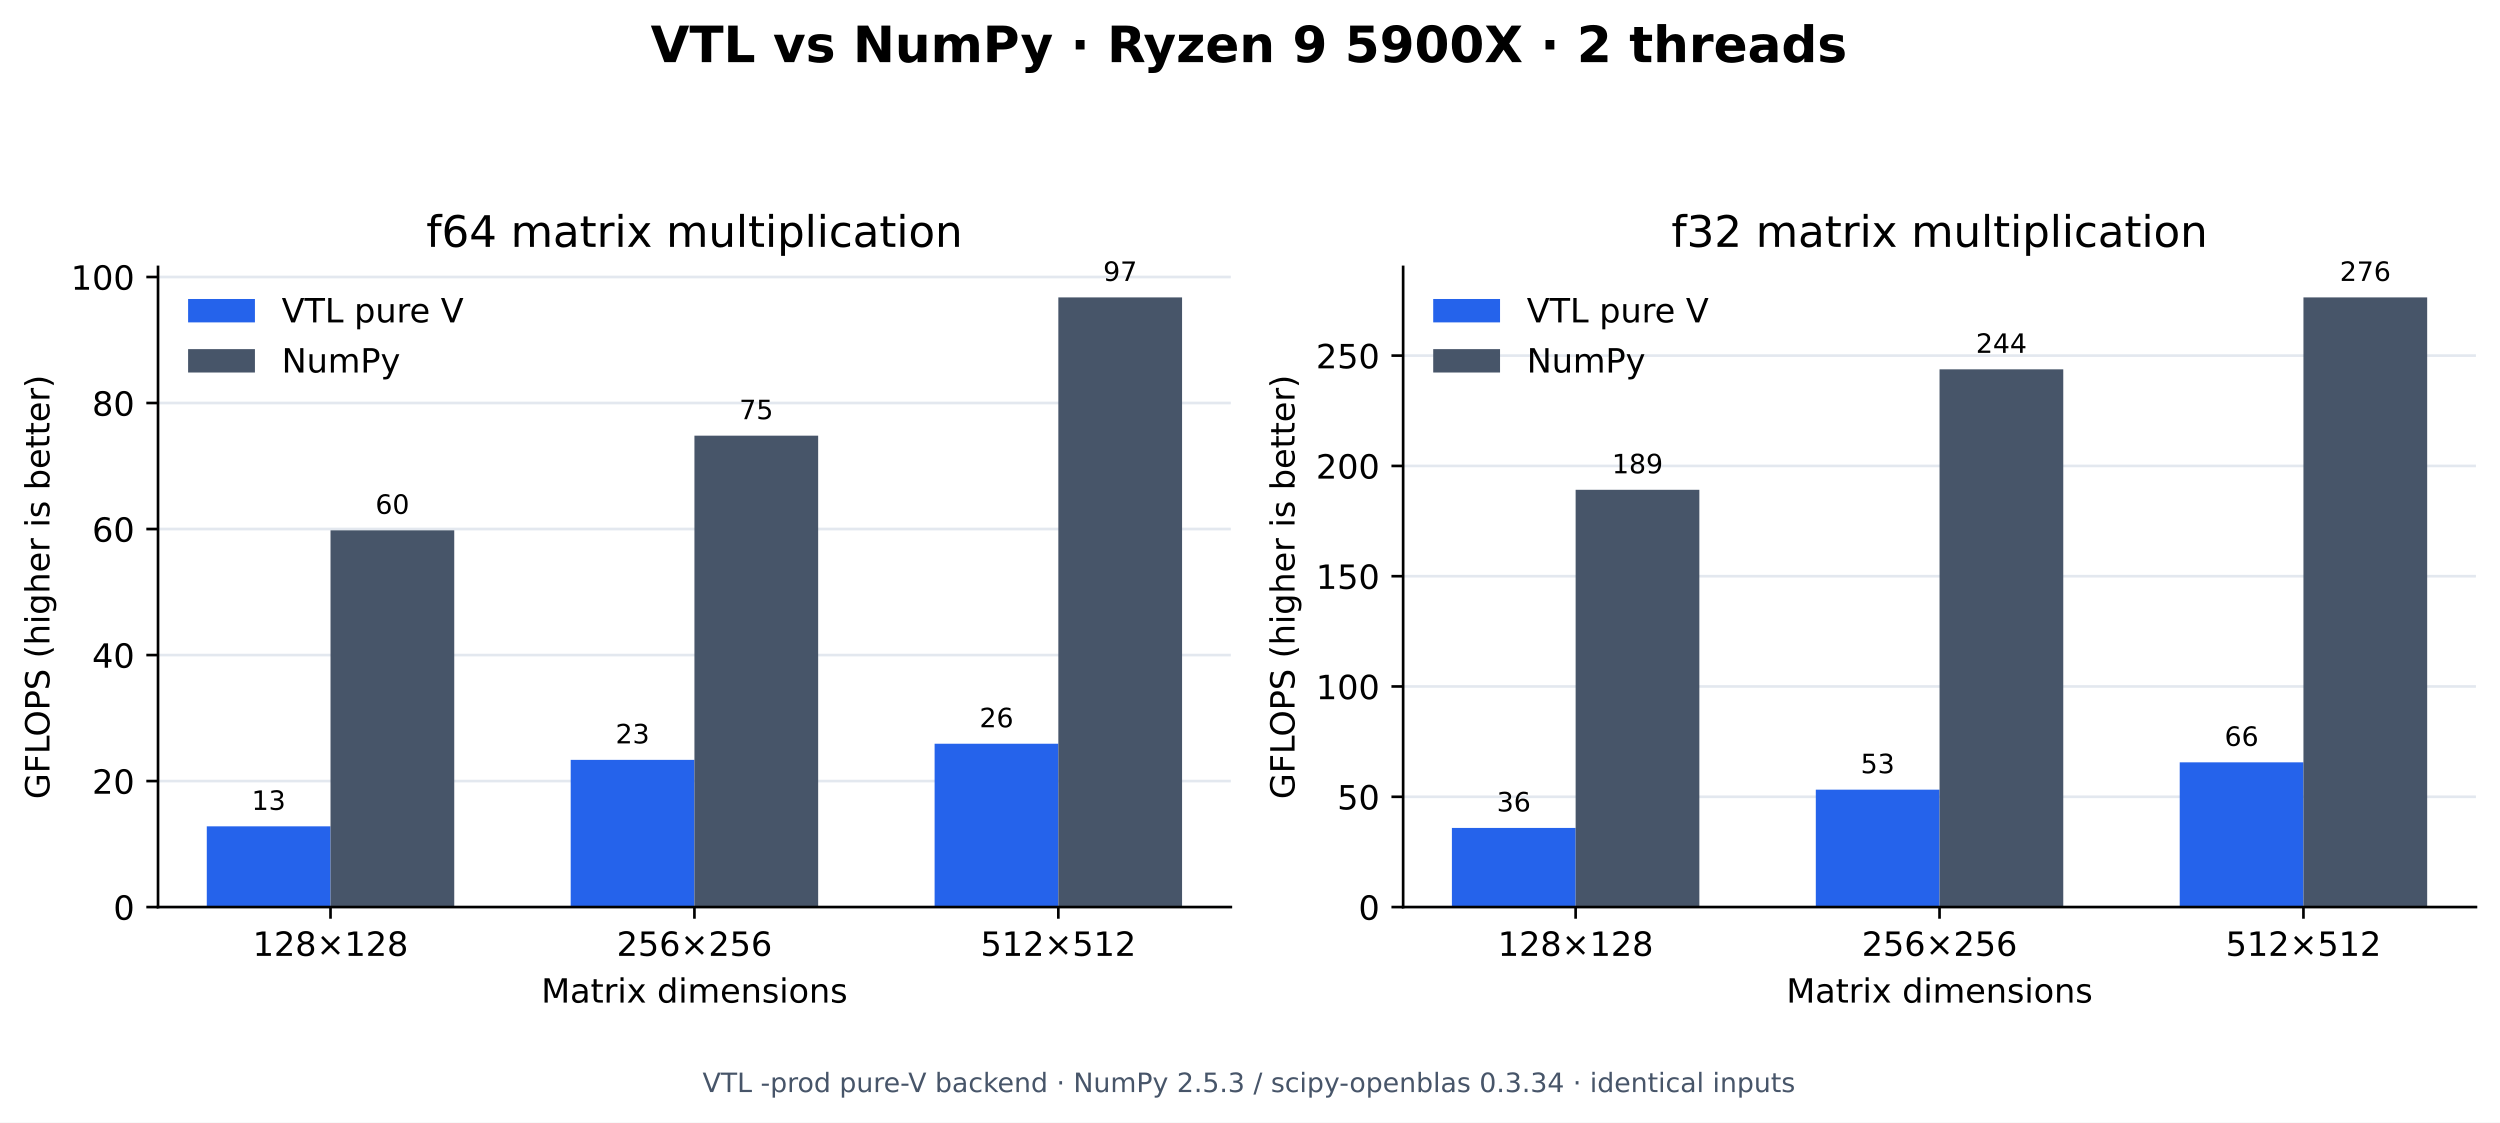
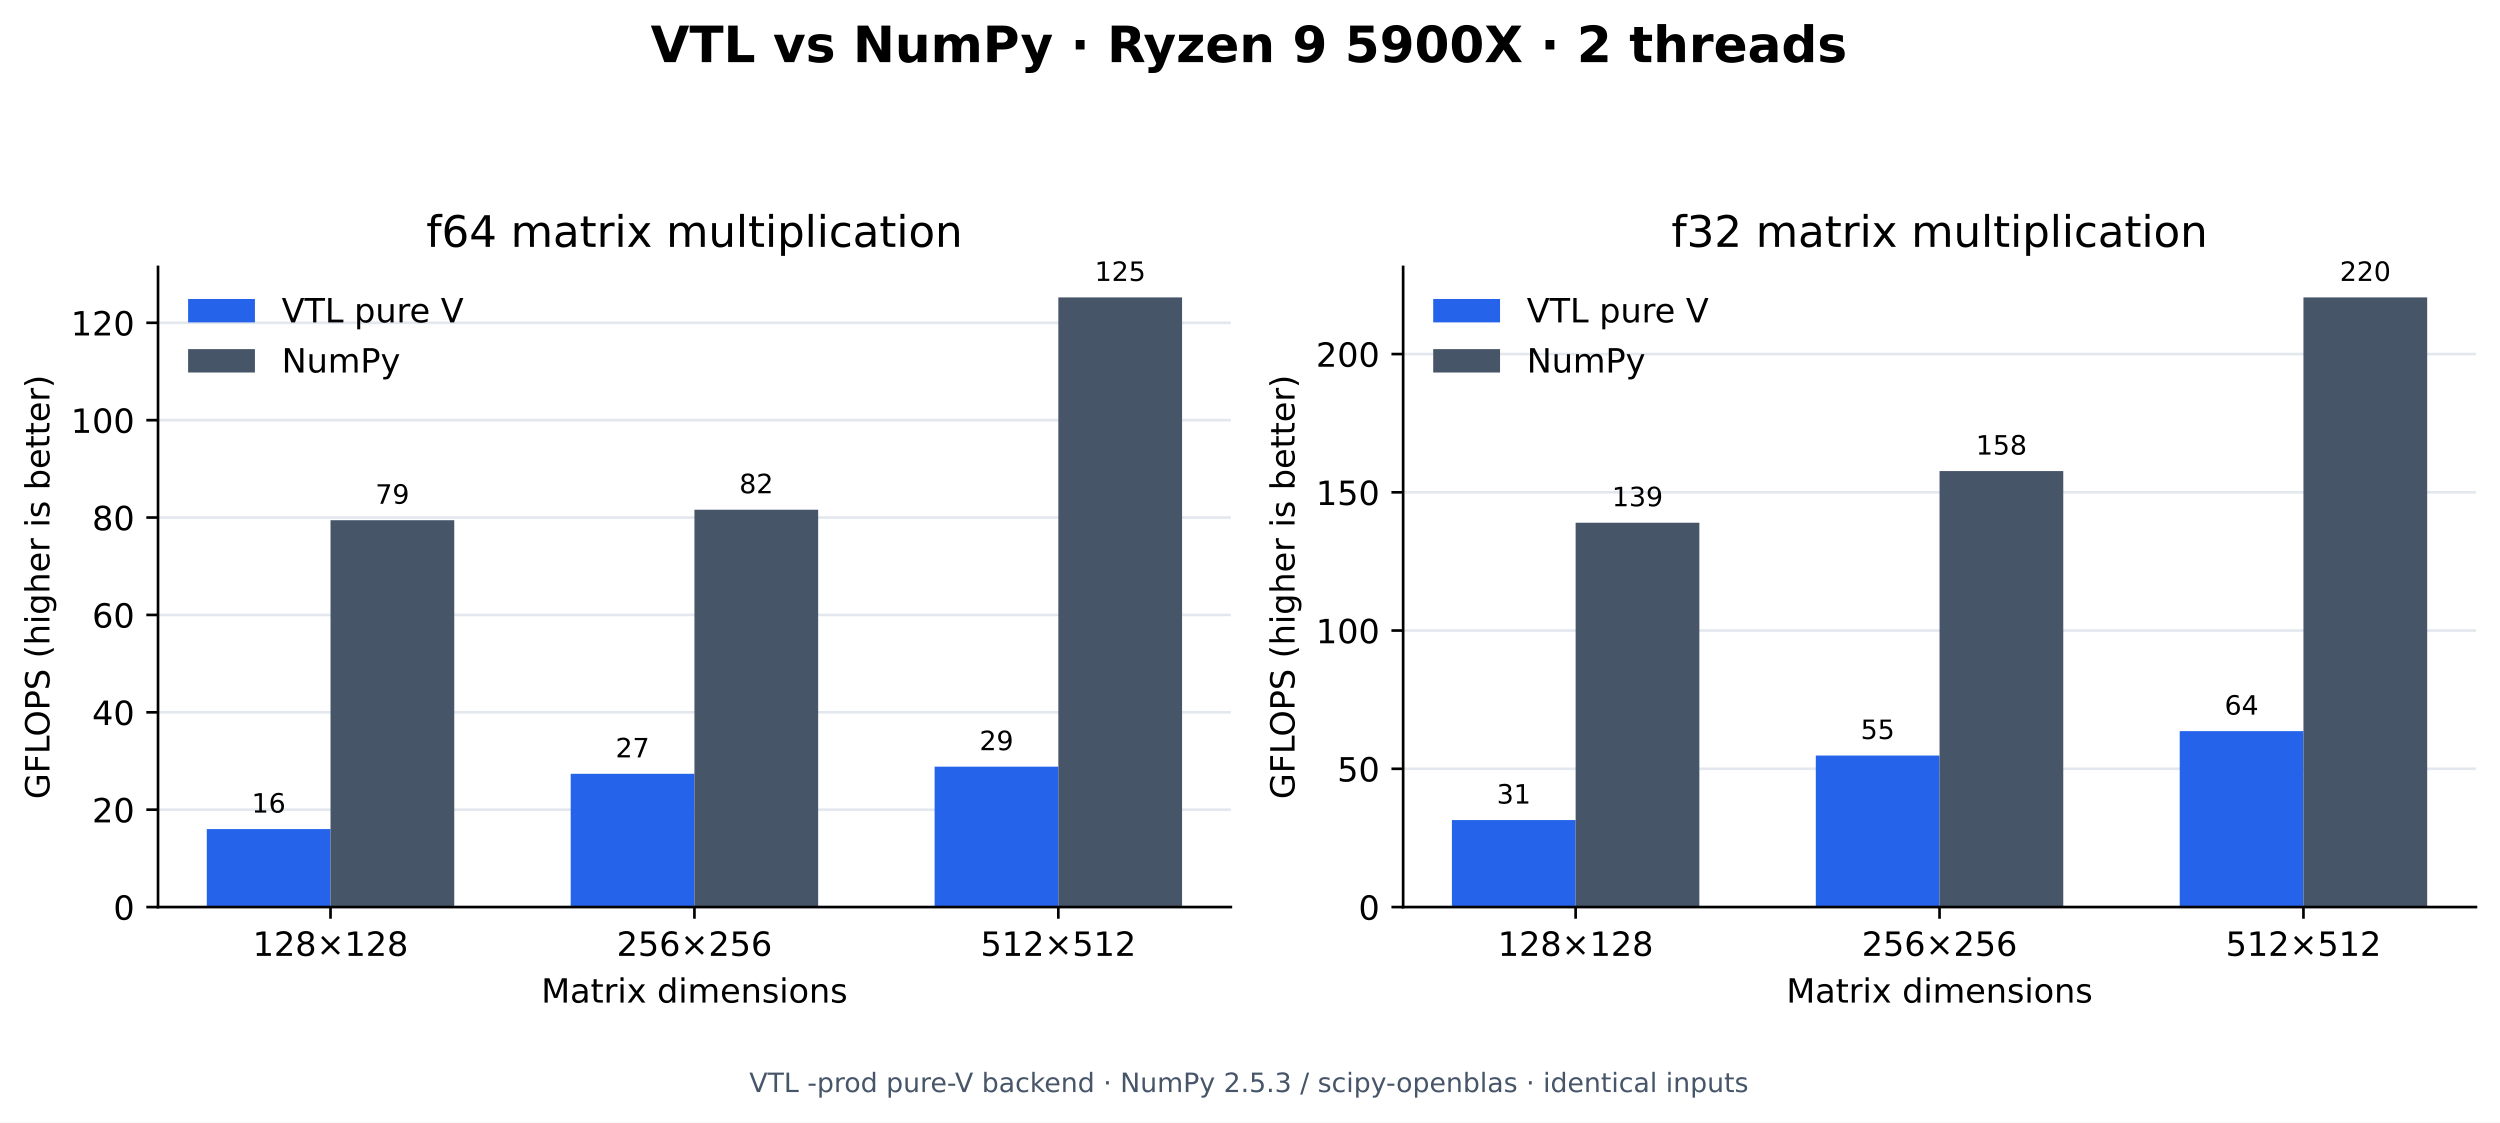
<svg xmlns="http://www.w3.org/2000/svg" xmlns:xlink="http://www.w3.org/1999/xlink" width="748.126pt" height="335.93pt" viewBox="0 0 748.126 335.93" version="1.1">
  <defs>
    <style type="text/css">*{stroke-linejoin: round; stroke-linecap: butt}</style>
  </defs>
  <g id="figure_1">
    <g id="patch_1">
      <path d="M 0 335.93 L 748.126 335.93 L 748.126 0 L 0 0 z " style="fill: #ffffff" />
    </g>
    <g id="axes_1">
      <g id="patch_2">
        <path d="M 47.288 271.438 L 368.326 271.438 L 368.326 79.876 L 47.288 79.876 z " style="fill: #ffffff" />
      </g>
      <g id="matplotlib.axis_1">
        <g id="xtick_1">
          <g id="line2d_1">
            <defs>
-               <path id="m15e4682baa" d="M 0 0 L 0 3.5 " style="stroke: #000000; stroke-width: 0.8" />
+               <path id="m6ca6a286b6" d="M 0 0 L 0 3.5 " style="stroke: #000000; stroke-width: 0.8" />
            </defs>
            <g>
-               <use xlink:href="#m15e4682baa" x="98.907" y="271.438" style="stroke: #000000; stroke-width: 0.8" />
+               <use xlink:href="#m6ca6a286b6" x="98.907" y="271.438" style="stroke: #000000; stroke-width: 0.8" />
            </g>
          </g>
          <g id="text_1">
            <text style="font-size: 10px; font-family: 'DejaVu Sans'; text-anchor: middle" x="98.907" y="286.035" transform="rotate(-0 98.90695 286.0353)">128×128</text>
          </g>
        </g>
        <g id="xtick_2">
          <g id="line2d_2">
            <g>
-               <use xlink:href="#m15e4682baa" x="207.807" y="271.438" style="stroke: #000000; stroke-width: 0.8" />
+               <use xlink:href="#m6ca6a286b6" x="207.807" y="271.438" style="stroke: #000000; stroke-width: 0.8" />
            </g>
          </g>
          <g id="text_2">
            <text style="font-size: 10px; font-family: 'DejaVu Sans'; text-anchor: middle" x="207.807" y="286.035" transform="rotate(-0 207.8071 286.0353)">256×256</text>
          </g>
        </g>
        <g id="xtick_3">
          <g id="line2d_3">
            <g>
-               <use xlink:href="#m15e4682baa" x="316.707" y="271.438" style="stroke: #000000; stroke-width: 0.8" />
+               <use xlink:href="#m6ca6a286b6" x="316.707" y="271.438" style="stroke: #000000; stroke-width: 0.8" />
            </g>
          </g>
          <g id="text_3">
            <text style="font-size: 10px; font-family: 'DejaVu Sans'; text-anchor: middle" x="316.707" y="286.035" transform="rotate(-0 316.7073 286.0353)">512×512</text>
          </g>
        </g>
        <g id="text_4">
          <text style="font-size: 10px; font-family: 'DejaVu Sans'; text-anchor: middle" x="207.807" y="300.036" transform="rotate(-0 207.8071 300.0361)">Matrix dimensions</text>
        </g>
      </g>
      <g id="matplotlib.axis_2">
        <g id="ytick_1">
          <g id="line2d_4">
-             <path d="M 47.288 271.438 L 368.326 271.438 " clip-path="url(#pa3c54315b4)" style="fill: none; stroke: #cbd5e1; stroke-opacity: 0.55; stroke-width: 0.8; stroke-linecap: square" />
+             <path d="M 47.288 271.438 L 368.326 271.438 " clip-path="url(#pac266d3d41)" style="fill: none; stroke: #cbd5e1; stroke-opacity: 0.55; stroke-width: 0.8; stroke-linecap: square" />
          </g>
          <g id="line2d_5">
            <defs>
-               <path id="ma34d966289" d="M 0 0 L -3.5 0 " style="stroke: #000000; stroke-width: 0.8" />
+               <path id="m2ac18d1c23" d="M 0 0 L -3.5 0 " style="stroke: #000000; stroke-width: 0.8" />
            </defs>
            <g>
-               <use xlink:href="#ma34d966289" x="47.288" y="271.438" style="stroke: #000000; stroke-width: 0.8" />
+               <use xlink:href="#m2ac18d1c23" x="47.288" y="271.438" style="stroke: #000000; stroke-width: 0.8" />
            </g>
          </g>
          <g id="text_5">
            <text style="font-size: 10px; font-family: 'DejaVu Sans'; text-anchor: end" x="40.288" y="275.236" transform="rotate(-0 40.28828 275.2365)">0</text>
          </g>
        </g>
        <g id="ytick_2">
          <g id="line2d_6">
-             <path d="M 47.288 233.73 L 368.326 233.73 " clip-path="url(#pa3c54315b4)" style="fill: none; stroke: #cbd5e1; stroke-opacity: 0.55; stroke-width: 0.8; stroke-linecap: square" />
+             <path d="M 47.288 242.297 L 368.326 242.297 " clip-path="url(#pac266d3d41)" style="fill: none; stroke: #cbd5e1; stroke-opacity: 0.55; stroke-width: 0.8; stroke-linecap: square" />
          </g>
          <g id="line2d_7">
            <g>
-               <use xlink:href="#ma34d966289" x="47.288" y="233.73" style="stroke: #000000; stroke-width: 0.8" />
+               <use xlink:href="#m2ac18d1c23" x="47.288" y="242.297" style="stroke: #000000; stroke-width: 0.8" />
            </g>
          </g>
          <g id="text_6">
-             <text style="font-size: 10px; font-family: 'DejaVu Sans'; text-anchor: end" x="40.288" y="237.529" transform="rotate(-0 40.28828 237.5286)">20</text>
+             <text style="font-size: 10px; font-family: 'DejaVu Sans'; text-anchor: end" x="40.288" y="246.096" transform="rotate(-0 40.28828 246.096)">20</text>
          </g>
        </g>
        <g id="ytick_3">
          <g id="line2d_8">
-             <path d="M 47.288 196.022 L 368.326 196.022 " clip-path="url(#pa3c54315b4)" style="fill: none; stroke: #cbd5e1; stroke-opacity: 0.55; stroke-width: 0.8; stroke-linecap: square" />
+             <path d="M 47.288 213.157 L 368.326 213.157 " clip-path="url(#pac266d3d41)" style="fill: none; stroke: #cbd5e1; stroke-opacity: 0.55; stroke-width: 0.8; stroke-linecap: square" />
          </g>
          <g id="line2d_9">
            <g>
-               <use xlink:href="#ma34d966289" x="47.288" y="196.022" style="stroke: #000000; stroke-width: 0.8" />
+               <use xlink:href="#m2ac18d1c23" x="47.288" y="213.157" style="stroke: #000000; stroke-width: 0.8" />
            </g>
          </g>
          <g id="text_7">
-             <text style="font-size: 10px; font-family: 'DejaVu Sans'; text-anchor: end" x="40.288" y="199.821" transform="rotate(-0 40.28828 199.8207)">40</text>
+             <text style="font-size: 10px; font-family: 'DejaVu Sans'; text-anchor: end" x="40.288" y="216.955" transform="rotate(-0 40.28828 216.9554)">40</text>
          </g>
        </g>
        <g id="ytick_4">
          <g id="line2d_10">
-             <path d="M 47.288 158.314 L 368.326 158.314 " clip-path="url(#pa3c54315b4)" style="fill: none; stroke: #cbd5e1; stroke-opacity: 0.55; stroke-width: 0.8; stroke-linecap: square" />
+             <path d="M 47.288 184.016 L 368.326 184.016 " clip-path="url(#pac266d3d41)" style="fill: none; stroke: #cbd5e1; stroke-opacity: 0.55; stroke-width: 0.8; stroke-linecap: square" />
          </g>
          <g id="line2d_11">
            <g>
-               <use xlink:href="#ma34d966289" x="47.288" y="158.314" style="stroke: #000000; stroke-width: 0.8" />
+               <use xlink:href="#m2ac18d1c23" x="47.288" y="184.016" style="stroke: #000000; stroke-width: 0.8" />
            </g>
          </g>
          <g id="text_8">
-             <text style="font-size: 10px; font-family: 'DejaVu Sans'; text-anchor: end" x="40.288" y="162.113" transform="rotate(-0 40.28828 162.1129)">60</text>
+             <text style="font-size: 10px; font-family: 'DejaVu Sans'; text-anchor: end" x="40.288" y="187.815" transform="rotate(-0 40.28828 187.8149)">60</text>
          </g>
        </g>
        <g id="ytick_5">
          <g id="line2d_12">
-             <path d="M 47.288 120.606 L 368.326 120.606 " clip-path="url(#pa3c54315b4)" style="fill: none; stroke: #cbd5e1; stroke-opacity: 0.55; stroke-width: 0.8; stroke-linecap: square" />
+             <path d="M 47.288 154.876 L 368.326 154.876 " clip-path="url(#pac266d3d41)" style="fill: none; stroke: #cbd5e1; stroke-opacity: 0.55; stroke-width: 0.8; stroke-linecap: square" />
          </g>
          <g id="line2d_13">
            <g>
-               <use xlink:href="#ma34d966289" x="47.288" y="120.606" style="stroke: #000000; stroke-width: 0.8" />
+               <use xlink:href="#m2ac18d1c23" x="47.288" y="154.876" style="stroke: #000000; stroke-width: 0.8" />
            </g>
          </g>
          <g id="text_9">
-             <text style="font-size: 10px; font-family: 'DejaVu Sans'; text-anchor: end" x="40.288" y="124.405" transform="rotate(-0 40.28828 124.405)">80</text>
+             <text style="font-size: 10px; font-family: 'DejaVu Sans'; text-anchor: end" x="40.288" y="158.674" transform="rotate(-0 40.28828 158.6744)">80</text>
          </g>
        </g>
        <g id="ytick_6">
          <g id="line2d_14">
-             <path d="M 47.288 82.898 L 368.326 82.898 " clip-path="url(#pa3c54315b4)" style="fill: none; stroke: #cbd5e1; stroke-opacity: 0.55; stroke-width: 0.8; stroke-linecap: square" />
+             <path d="M 47.288 125.735 L 368.326 125.735 " clip-path="url(#pac266d3d41)" style="fill: none; stroke: #cbd5e1; stroke-opacity: 0.55; stroke-width: 0.8; stroke-linecap: square" />
          </g>
          <g id="line2d_15">
            <g>
-               <use xlink:href="#ma34d966289" x="47.288" y="82.898" style="stroke: #000000; stroke-width: 0.8" />
+               <use xlink:href="#m2ac18d1c23" x="47.288" y="125.735" style="stroke: #000000; stroke-width: 0.8" />
            </g>
          </g>
          <g id="text_10">
-             <text style="font-size: 10px; font-family: 'DejaVu Sans'; text-anchor: end" x="40.288" y="86.697" transform="rotate(-0 40.28828 86.6971)">100</text>
-           </g>
-         </g>
-         <g id="text_11">
+             <text style="font-size: 10px; font-family: 'DejaVu Sans'; text-anchor: end" x="40.288" y="129.534" transform="rotate(-0 40.28828 129.5338)">100</text>
+           </g>
+         </g>
+         <g id="ytick_7">
+           <g id="line2d_16">
+             <path d="M 47.288 96.594 L 368.326 96.594 " clip-path="url(#pac266d3d41)" style="fill: none; stroke: #cbd5e1; stroke-opacity: 0.55; stroke-width: 0.8; stroke-linecap: square" />
+           </g>
+           <g id="line2d_17">
+             <g>
+               <use xlink:href="#m2ac18d1c23" x="47.288" y="96.594" style="stroke: #000000; stroke-width: 0.8" />
+             </g>
+           </g>
+           <g id="text_11">
+             <text style="font-size: 10px; font-family: 'DejaVu Sans'; text-anchor: end" x="40.288" y="100.393" transform="rotate(-0 40.28828 100.3933)">120</text>
+           </g>
+         </g>
+         <g id="text_12">
          <text style="font-size: 10px; font-family: 'DejaVu Sans'; text-anchor: middle" x="14.798" y="175.657" transform="rotate(-90 14.79844 175.6566)">GFLOPS (higher is better)</text>
        </g>
      </g>
      <g id="patch_3">
-         <path d="M 61.881 271.438 L 98.907 271.438 L 98.907 247.284 L 61.881 247.284 z " clip-path="url(#pa3c54315b4)" style="fill: #2563eb" />
+         <path d="M 61.881 271.438 L 98.907 271.438 L 98.907 248.096 L 61.881 248.096 z " clip-path="url(#pac266d3d41)" style="fill: #2563eb" />
      </g>
      <g id="patch_4">
-         <path d="M 170.781 271.438 L 207.807 271.438 L 207.807 227.387 L 170.781 227.387 z " clip-path="url(#pa3c54315b4)" style="fill: #2563eb" />
+         <path d="M 170.781 271.438 L 207.807 271.438 L 207.807 231.569 L 170.781 231.569 z " clip-path="url(#pac266d3d41)" style="fill: #2563eb" />
      </g>
      <g id="patch_5">
-         <path d="M 279.681 271.438 L 316.707 271.438 L 316.707 222.561 L 279.681 222.561 z " clip-path="url(#pa3c54315b4)" style="fill: #2563eb" />
+         <path d="M 279.681 271.438 L 316.707 271.438 L 316.707 229.421 L 279.681 229.421 z " clip-path="url(#pac266d3d41)" style="fill: #2563eb" />
      </g>
      <g id="patch_6">
-         <path d="M 98.907 271.438 L 135.933 271.438 L 135.933 158.693 L 98.907 158.693 z " clip-path="url(#pa3c54315b4)" style="fill: #475569" />
+         <path d="M 98.907 271.438 L 135.933 271.438 L 135.933 155.674 L 98.907 155.674 z " clip-path="url(#pac266d3d41)" style="fill: #475569" />
      </g>
      <g id="patch_7">
-         <path d="M 207.807 271.438 L 244.833 271.438 L 244.833 130.369 L 207.807 130.369 z " clip-path="url(#pa3c54315b4)" style="fill: #475569" />
+         <path d="M 207.807 271.438 L 244.833 271.438 L 244.833 152.531 L 207.807 152.531 z " clip-path="url(#pac266d3d41)" style="fill: #475569" />
      </g>
      <g id="patch_8">
-         <path d="M 316.707 271.438 L 353.733 271.438 L 353.733 88.998 L 316.707 88.998 z " clip-path="url(#pa3c54315b4)" style="fill: #475569" />
+         <path d="M 316.707 271.438 L 353.733 271.438 L 353.733 88.998 L 316.707 88.998 z " clip-path="url(#pac266d3d41)" style="fill: #475569" />
      </g>
      <g id="patch_9">
        <path d="M 47.288 271.438 L 47.288 79.876 " style="fill: none; stroke: #000000; stroke-width: 0.8; stroke-linejoin: miter; stroke-linecap: square" />
      </g>
      <g id="patch_10">
        <path d="M 47.288 271.438 L 368.326 271.438 " style="fill: none; stroke: #000000; stroke-width: 0.8; stroke-linejoin: miter; stroke-linecap: square" />
      </g>
-       <g id="text_12">
-         <text style="font-size: 8px; font-family: 'DejaVu Sans'; text-anchor: middle" x="80.394" y="242.362" transform="rotate(-0 80.39393 242.362)">13</text>
-       </g>
      <g id="text_13">
-         <text style="font-size: 8px; font-family: 'DejaVu Sans'; text-anchor: middle" x="189.294" y="222.465" transform="rotate(-0 189.2941 222.4654)">23</text>
+         <text style="font-size: 8px; font-family: 'DejaVu Sans'; text-anchor: middle" x="80.394" y="243.174" transform="rotate(-0 80.39393 243.1742)">16</text>
      </g>
      <g id="text_14">
-         <text style="font-size: 8px; font-family: 'DejaVu Sans'; text-anchor: middle" x="298.194" y="217.639" transform="rotate(-0 298.1942 217.6388)">26</text>
+         <text style="font-size: 8px; font-family: 'DejaVu Sans'; text-anchor: middle" x="189.294" y="226.647" transform="rotate(-0 189.2941 226.6472)">27</text>
      </g>
      <g id="text_15">
-         <text style="font-size: 8px; font-family: 'DejaVu Sans'; text-anchor: middle" x="117.42" y="153.771" transform="rotate(-0 117.42 153.7711)">60</text>
+         <text style="font-size: 8px; font-family: 'DejaVu Sans'; text-anchor: middle" x="298.194" y="224.5" transform="rotate(-0 298.1942 224.4995)">29</text>
      </g>
      <g id="text_16">
-         <text style="font-size: 8px; font-family: 'DejaVu Sans'; text-anchor: middle" x="226.32" y="125.447" transform="rotate(-0 226.3201 125.4468)">75</text>
+         <text style="font-size: 8px; font-family: 'DejaVu Sans'; text-anchor: middle" x="117.42" y="150.752" transform="rotate(-0 117.42 150.7521)">79</text>
      </g>
      <g id="text_17">
-         <text style="font-size: 8px; font-family: 'DejaVu Sans'; text-anchor: middle" x="335.22" y="84.076" transform="rotate(-0 335.2203 84.07565)">97</text>
+         <text style="font-size: 8px; font-family: 'DejaVu Sans'; text-anchor: middle" x="226.32" y="147.609" transform="rotate(-0 226.3201 147.6093)">82</text>
      </g>
      <g id="text_18">
+         <text style="font-size: 8px; font-family: 'DejaVu Sans'; text-anchor: middle" x="335.22" y="84.076" transform="rotate(-0 335.2203 84.07565)">125</text>
+       </g>
+       <g id="text_19">
        <text style="font-size: 13px; font-family: 'DejaVu Sans'; text-anchor: middle" x="207.807" y="73.876" transform="rotate(-0 207.8071 73.87552)">f64 matrix multiplication</text>
      </g>
      <g id="legend_1">
        <g id="patch_11">
          <path d="M 56.288 96.474 L 76.288 96.474 L 76.288 89.474 L 56.288 89.474 z " style="fill: #2563eb" />
        </g>
-         <g id="text_19">
+         <g id="text_20">
          <text style="font-size: 10px; font-family: 'DejaVu Sans'; text-anchor: start" x="84.288" y="96.474" transform="rotate(-0 84.28828 96.47395)">VTL pure V</text>
        </g>
        <g id="patch_12">
          <path d="M 56.288 111.475 L 76.288 111.475 L 76.288 104.475 L 56.288 104.475 z " style="fill: #475569" />
        </g>
-         <g id="text_20">
+         <g id="text_21">
          <text style="font-size: 10px; font-family: 'DejaVu Sans'; text-anchor: start" x="84.288" y="111.475" transform="rotate(-0 84.28828 111.4747)">NumPy</text>
        </g>
      </g>
    </g>
    <g id="axes_2">
      <g id="patch_13">
        <path d="M 419.888 271.438 L 740.926 271.438 L 740.926 79.876 L 419.888 79.876 z " style="fill: #ffffff" />
      </g>
      <g id="matplotlib.axis_3">
        <g id="xtick_4">
-           <g id="line2d_16">
-             <g>
-               <use xlink:href="#m15e4682baa" x="471.507" y="271.438" style="stroke: #000000; stroke-width: 0.8" />
-             </g>
-           </g>
-           <g id="text_21">
+           <g id="line2d_18">
+             <g>
+               <use xlink:href="#m6ca6a286b6" x="471.507" y="271.438" style="stroke: #000000; stroke-width: 0.8" />
+             </g>
+           </g>
+           <g id="text_22">
            <text style="font-size: 10px; font-family: 'DejaVu Sans'; text-anchor: middle" x="471.507" y="286.035" transform="rotate(-0 471.507 286.0353)">128×128</text>
          </g>
        </g>
        <g id="xtick_5">
-           <g id="line2d_17">
-             <g>
-               <use xlink:href="#m15e4682baa" x="580.407" y="271.438" style="stroke: #000000; stroke-width: 0.8" />
-             </g>
-           </g>
-           <g id="text_22">
+           <g id="line2d_19">
+             <g>
+               <use xlink:href="#m6ca6a286b6" x="580.407" y="271.438" style="stroke: #000000; stroke-width: 0.8" />
+             </g>
+           </g>
+           <g id="text_23">
            <text style="font-size: 10px; font-family: 'DejaVu Sans'; text-anchor: middle" x="580.407" y="286.035" transform="rotate(-0 580.4071 286.0353)">256×256</text>
          </g>
        </g>
        <g id="xtick_6">
-           <g id="line2d_18">
-             <g>
-               <use xlink:href="#m15e4682baa" x="689.307" y="271.438" style="stroke: #000000; stroke-width: 0.8" />
-             </g>
-           </g>
-           <g id="text_23">
+           <g id="line2d_20">
+             <g>
+               <use xlink:href="#m6ca6a286b6" x="689.307" y="271.438" style="stroke: #000000; stroke-width: 0.8" />
+             </g>
+           </g>
+           <g id="text_24">
            <text style="font-size: 10px; font-family: 'DejaVu Sans'; text-anchor: middle" x="689.307" y="286.035" transform="rotate(-0 689.3073 286.0353)">512×512</text>
          </g>
        </g>
-         <g id="text_24">
+         <g id="text_25">
          <text style="font-size: 10px; font-family: 'DejaVu Sans'; text-anchor: middle" x="580.407" y="300.036" transform="rotate(-0 580.4071 300.0361)">Matrix dimensions</text>
        </g>
      </g>
      <g id="matplotlib.axis_4">
-         <g id="ytick_7">
-           <g id="line2d_19">
-             <path d="M 419.888 271.438 L 740.926 271.438 " clip-path="url(#p6fdf129052)" style="fill: none; stroke: #cbd5e1; stroke-opacity: 0.55; stroke-width: 0.8; stroke-linecap: square" />
-           </g>
-           <g id="line2d_20">
-             <g>
-               <use xlink:href="#ma34d966289" x="419.888" y="271.438" style="stroke: #000000; stroke-width: 0.8" />
-             </g>
-           </g>
-           <g id="text_25">
-             <text style="font-size: 10px; font-family: 'DejaVu Sans'; text-anchor: end" x="412.888" y="275.236" transform="rotate(-0 412.8883 275.2365)">0</text>
-           </g>
-         </g>
        <g id="ytick_8">
          <g id="line2d_21">
-             <path d="M 419.888 238.434 L 740.926 238.434 " clip-path="url(#p6fdf129052)" style="fill: none; stroke: #cbd5e1; stroke-opacity: 0.55; stroke-width: 0.8; stroke-linecap: square" />
+             <path d="M 419.888 271.438 L 740.926 271.438 " clip-path="url(#p91d2d764e4)" style="fill: none; stroke: #cbd5e1; stroke-opacity: 0.55; stroke-width: 0.8; stroke-linecap: square" />
          </g>
          <g id="line2d_22">
            <g>
-               <use xlink:href="#ma34d966289" x="419.888" y="238.434" style="stroke: #000000; stroke-width: 0.8" />
+               <use xlink:href="#m2ac18d1c23" x="419.888" y="271.438" style="stroke: #000000; stroke-width: 0.8" />
            </g>
          </g>
          <g id="text_26">
-             <text style="font-size: 10px; font-family: 'DejaVu Sans'; text-anchor: end" x="412.888" y="242.233" transform="rotate(-0 412.8883 242.2327)">50</text>
+             <text style="font-size: 10px; font-family: 'DejaVu Sans'; text-anchor: end" x="412.888" y="275.236" transform="rotate(-0 412.8883 275.2365)">0</text>
          </g>
        </g>
        <g id="ytick_9">
          <g id="line2d_23">
-             <path d="M 419.888 205.43 L 740.926 205.43 " clip-path="url(#p6fdf129052)" style="fill: none; stroke: #cbd5e1; stroke-opacity: 0.55; stroke-width: 0.8; stroke-linecap: square" />
+             <path d="M 419.888 230.067 L 740.926 230.067 " clip-path="url(#p91d2d764e4)" style="fill: none; stroke: #cbd5e1; stroke-opacity: 0.55; stroke-width: 0.8; stroke-linecap: square" />
          </g>
          <g id="line2d_24">
            <g>
-               <use xlink:href="#ma34d966289" x="419.888" y="205.43" style="stroke: #000000; stroke-width: 0.8" />
+               <use xlink:href="#m2ac18d1c23" x="419.888" y="230.067" style="stroke: #000000; stroke-width: 0.8" />
            </g>
          </g>
          <g id="text_27">
-             <text style="font-size: 10px; font-family: 'DejaVu Sans'; text-anchor: end" x="412.888" y="209.229" transform="rotate(-0 412.8883 209.229)">100</text>
+             <text style="font-size: 10px; font-family: 'DejaVu Sans'; text-anchor: end" x="412.888" y="233.865" transform="rotate(-0 412.8883 233.8653)">50</text>
          </g>
        </g>
        <g id="ytick_10">
          <g id="line2d_25">
-             <path d="M 419.888 172.426 L 740.926 172.426 " clip-path="url(#p6fdf129052)" style="fill: none; stroke: #cbd5e1; stroke-opacity: 0.55; stroke-width: 0.8; stroke-linecap: square" />
+             <path d="M 419.888 188.695 L 740.926 188.695 " clip-path="url(#p91d2d764e4)" style="fill: none; stroke: #cbd5e1; stroke-opacity: 0.55; stroke-width: 0.8; stroke-linecap: square" />
          </g>
          <g id="line2d_26">
            <g>
-               <use xlink:href="#ma34d966289" x="419.888" y="172.426" style="stroke: #000000; stroke-width: 0.8" />
+               <use xlink:href="#m2ac18d1c23" x="419.888" y="188.695" style="stroke: #000000; stroke-width: 0.8" />
            </g>
          </g>
          <g id="text_28">
-             <text style="font-size: 10px; font-family: 'DejaVu Sans'; text-anchor: end" x="412.888" y="176.225" transform="rotate(-0 412.8883 176.2252)">150</text>
+             <text style="font-size: 10px; font-family: 'DejaVu Sans'; text-anchor: end" x="412.888" y="192.494" transform="rotate(-0 412.8883 192.4942)">100</text>
          </g>
        </g>
        <g id="ytick_11">
          <g id="line2d_27">
-             <path d="M 419.888 139.423 L 740.926 139.423 " clip-path="url(#p6fdf129052)" style="fill: none; stroke: #cbd5e1; stroke-opacity: 0.55; stroke-width: 0.8; stroke-linecap: square" />
+             <path d="M 419.888 147.324 L 740.926 147.324 " clip-path="url(#p91d2d764e4)" style="fill: none; stroke: #cbd5e1; stroke-opacity: 0.55; stroke-width: 0.8; stroke-linecap: square" />
          </g>
          <g id="line2d_28">
            <g>
-               <use xlink:href="#ma34d966289" x="419.888" y="139.423" style="stroke: #000000; stroke-width: 0.8" />
+               <use xlink:href="#m2ac18d1c23" x="419.888" y="147.324" style="stroke: #000000; stroke-width: 0.8" />
            </g>
          </g>
          <g id="text_29">
-             <text style="font-size: 10px; font-family: 'DejaVu Sans'; text-anchor: end" x="412.888" y="143.221" transform="rotate(-0 412.8883 143.2215)">200</text>
+             <text style="font-size: 10px; font-family: 'DejaVu Sans'; text-anchor: end" x="412.888" y="151.123" transform="rotate(-0 412.8883 151.123)">150</text>
          </g>
        </g>
        <g id="ytick_12">
          <g id="line2d_29">
-             <path d="M 419.888 106.419 L 740.926 106.419 " clip-path="url(#p6fdf129052)" style="fill: none; stroke: #cbd5e1; stroke-opacity: 0.55; stroke-width: 0.8; stroke-linecap: square" />
+             <path d="M 419.888 105.953 L 740.926 105.953 " clip-path="url(#p91d2d764e4)" style="fill: none; stroke: #cbd5e1; stroke-opacity: 0.55; stroke-width: 0.8; stroke-linecap: square" />
          </g>
          <g id="line2d_30">
            <g>
-               <use xlink:href="#ma34d966289" x="419.888" y="106.419" style="stroke: #000000; stroke-width: 0.8" />
+               <use xlink:href="#m2ac18d1c23" x="419.888" y="105.953" style="stroke: #000000; stroke-width: 0.8" />
            </g>
          </g>
          <g id="text_30">
-             <text style="font-size: 10px; font-family: 'DejaVu Sans'; text-anchor: end" x="412.888" y="110.218" transform="rotate(-0 412.8883 110.2177)">250</text>
+             <text style="font-size: 10px; font-family: 'DejaVu Sans'; text-anchor: end" x="412.888" y="109.752" transform="rotate(-0 412.8883 109.7519)">200</text>
          </g>
        </g>
        <g id="text_31">
          <text style="font-size: 10px; font-family: 'DejaVu Sans'; text-anchor: middle" x="387.398" y="175.657" transform="rotate(-90 387.3984 175.6566)">GFLOPS (higher is better)</text>
        </g>
      </g>
      <g id="patch_14">
-         <path d="M 434.481 271.438 L 471.507 271.438 L 471.507 247.751 L 434.481 247.751 z " clip-path="url(#p6fdf129052)" style="fill: #2563eb" />
+         <path d="M 434.481 271.438 L 471.507 271.438 L 471.507 245.4 L 434.481 245.4 z " clip-path="url(#p91d2d764e4)" style="fill: #2563eb" />
      </g>
      <g id="patch_15">
-         <path d="M 543.381 271.438 L 580.407 271.438 L 580.407 236.313 L 543.381 236.313 z " clip-path="url(#p6fdf129052)" style="fill: #2563eb" />
+         <path d="M 543.381 271.438 L 580.407 271.438 L 580.407 226.084 L 543.381 226.084 z " clip-path="url(#p91d2d764e4)" style="fill: #2563eb" />
      </g>
      <g id="patch_16">
-         <path d="M 652.281 271.438 L 689.307 271.438 L 689.307 228.128 L 652.281 228.128 z " clip-path="url(#p6fdf129052)" style="fill: #2563eb" />
+         <path d="M 652.281 271.438 L 689.307 271.438 L 689.307 218.79 L 652.281 218.79 z " clip-path="url(#p91d2d764e4)" style="fill: #2563eb" />
      </g>
      <g id="patch_17">
-         <path d="M 471.507 271.438 L 508.533 271.438 L 508.533 146.57 L 471.507 146.57 z " clip-path="url(#p6fdf129052)" style="fill: #475569" />
+         <path d="M 471.507 271.438 L 508.533 271.438 L 508.533 156.425 L 471.507 156.425 z " clip-path="url(#p91d2d764e4)" style="fill: #475569" />
      </g>
      <g id="patch_18">
-         <path d="M 580.407 271.438 L 617.433 271.438 L 617.433 110.519 L 580.407 110.519 z " clip-path="url(#p6fdf129052)" style="fill: #475569" />
+         <path d="M 580.407 271.438 L 617.433 271.438 L 617.433 140.961 L 580.407 140.961 z " clip-path="url(#p91d2d764e4)" style="fill: #475569" />
      </g>
      <g id="patch_19">
-         <path d="M 689.307 271.438 L 726.333 271.438 L 726.333 88.998 L 689.307 88.998 z " clip-path="url(#p6fdf129052)" style="fill: #475569" />
+         <path d="M 689.307 271.438 L 726.333 271.438 L 726.333 88.998 L 689.307 88.998 z " clip-path="url(#p91d2d764e4)" style="fill: #475569" />
      </g>
      <g id="patch_20">
        <path d="M 419.888 271.438 L 419.888 79.876 " style="fill: none; stroke: #000000; stroke-width: 0.8; stroke-linejoin: miter; stroke-linecap: square" />
      </g>
      <g id="patch_21">
        <path d="M 419.888 271.438 L 740.926 271.438 " style="fill: none; stroke: #000000; stroke-width: 0.8; stroke-linejoin: miter; stroke-linecap: square" />
      </g>
      <g id="text_32">
-         <text style="font-size: 8px; font-family: 'DejaVu Sans'; text-anchor: middle" x="452.994" y="242.829" transform="rotate(-0 452.9939 242.829)">36</text>
+         <text style="font-size: 8px; font-family: 'DejaVu Sans'; text-anchor: middle" x="452.994" y="240.478" transform="rotate(-0 452.9939 240.4784)">31</text>
      </g>
      <g id="text_33">
-         <text style="font-size: 8px; font-family: 'DejaVu Sans'; text-anchor: middle" x="561.894" y="231.391" transform="rotate(-0 561.8941 231.3912)">53</text>
+         <text style="font-size: 8px; font-family: 'DejaVu Sans'; text-anchor: middle" x="561.894" y="221.162" transform="rotate(-0 561.8941 221.1622)">55</text>
      </g>
      <g id="text_34">
-         <text style="font-size: 8px; font-family: 'DejaVu Sans'; text-anchor: middle" x="670.794" y="223.206" transform="rotate(-0 670.7942 223.2063)">66</text>
+         <text style="font-size: 8px; font-family: 'DejaVu Sans'; text-anchor: middle" x="670.794" y="213.869" transform="rotate(-0 670.7942 213.8685)">64</text>
      </g>
      <g id="text_35">
-         <text style="font-size: 8px; font-family: 'DejaVu Sans'; text-anchor: middle" x="490.02" y="141.648" transform="rotate(-0 490.02 141.6481)">189</text>
+         <text style="font-size: 8px; font-family: 'DejaVu Sans'; text-anchor: middle" x="490.02" y="151.503" transform="rotate(-0 490.02 151.5032)">139</text>
      </g>
      <g id="text_36">
-         <text style="font-size: 8px; font-family: 'DejaVu Sans'; text-anchor: middle" x="598.92" y="105.597" transform="rotate(-0 598.9201 105.5967)">244</text>
+         <text style="font-size: 8px; font-family: 'DejaVu Sans'; text-anchor: middle" x="598.92" y="136.039" transform="rotate(-0 598.9201 136.0386)">158</text>
      </g>
      <g id="text_37">
-         <text style="font-size: 8px; font-family: 'DejaVu Sans'; text-anchor: middle" x="707.82" y="84.076" transform="rotate(-0 707.8203 84.07565)">276</text>
+         <text style="font-size: 8px; font-family: 'DejaVu Sans'; text-anchor: middle" x="707.82" y="84.076" transform="rotate(-0 707.8203 84.07565)">220</text>
      </g>
      <g id="text_38">
        <text style="font-size: 13px; font-family: 'DejaVu Sans'; text-anchor: middle" x="580.407" y="73.876" transform="rotate(-0 580.4071 73.87552)">f32 matrix multiplication</text>
      </g>
      <g id="legend_2">
        <g id="patch_22">
          <path d="M 428.888 96.474 L 448.888 96.474 L 448.888 89.474 L 428.888 89.474 z " style="fill: #2563eb" />
        </g>
        <g id="text_39">
          <text style="font-size: 10px; font-family: 'DejaVu Sans'; text-anchor: start" x="456.888" y="96.474" transform="rotate(-0 456.8883 96.47395)">VTL pure V</text>
        </g>
        <g id="patch_23">
          <path d="M 428.888 111.475 L 448.888 111.475 L 448.888 104.475 L 428.888 104.475 z " style="fill: #475569" />
        </g>
        <g id="text_40">
          <text style="font-size: 10px; font-family: 'DejaVu Sans'; text-anchor: start" x="456.888" y="111.475" transform="rotate(-0 456.8883 111.4747)">NumPy</text>
        </g>
      </g>
    </g>
    <g id="text_41">
      <text style="font-weight: 700; font-size: 15px; font-family: 'DejaVu Sans'; text-anchor: middle" x="373.726" y="18.598" transform="rotate(-0 373.7259 18.59766)">VTL vs NumPy · Ryzen 9 5900X · 2 threads</text>
    </g>
    <g id="text_42">
-       <text style="font-size: 8px; font-family: 'DejaVu Sans'; text-anchor: middle; fill: #475569" x="373.726" y="326.808" transform="rotate(-0 373.7259 326.808)">VTL -prod pure-V backend · NumPy 2.5.3 / scipy-openblas 0.3.34 · identical inputs</text>
+       <text style="font-size: 8px; font-family: 'DejaVu Sans'; text-anchor: middle; fill: #475569" x="373.726" y="326.808" transform="rotate(-0 373.7259 326.808)">VTL -prod pure-V backend · NumPy 2.5.3 / scipy-openblas · identical inputs</text>
    </g>
  </g>
  <defs>
-     <clipPath id="pa3c54315b4">
+     <clipPath id="pac266d3d41">
      <rect x="47.288" y="79.876" width="321.038" height="191.562" />
    </clipPath>
-     <clipPath id="p6fdf129052">
+     <clipPath id="p91d2d764e4">
      <rect x="419.888" y="79.876" width="321.038" height="191.562" />
    </clipPath>
  </defs>
</svg>
